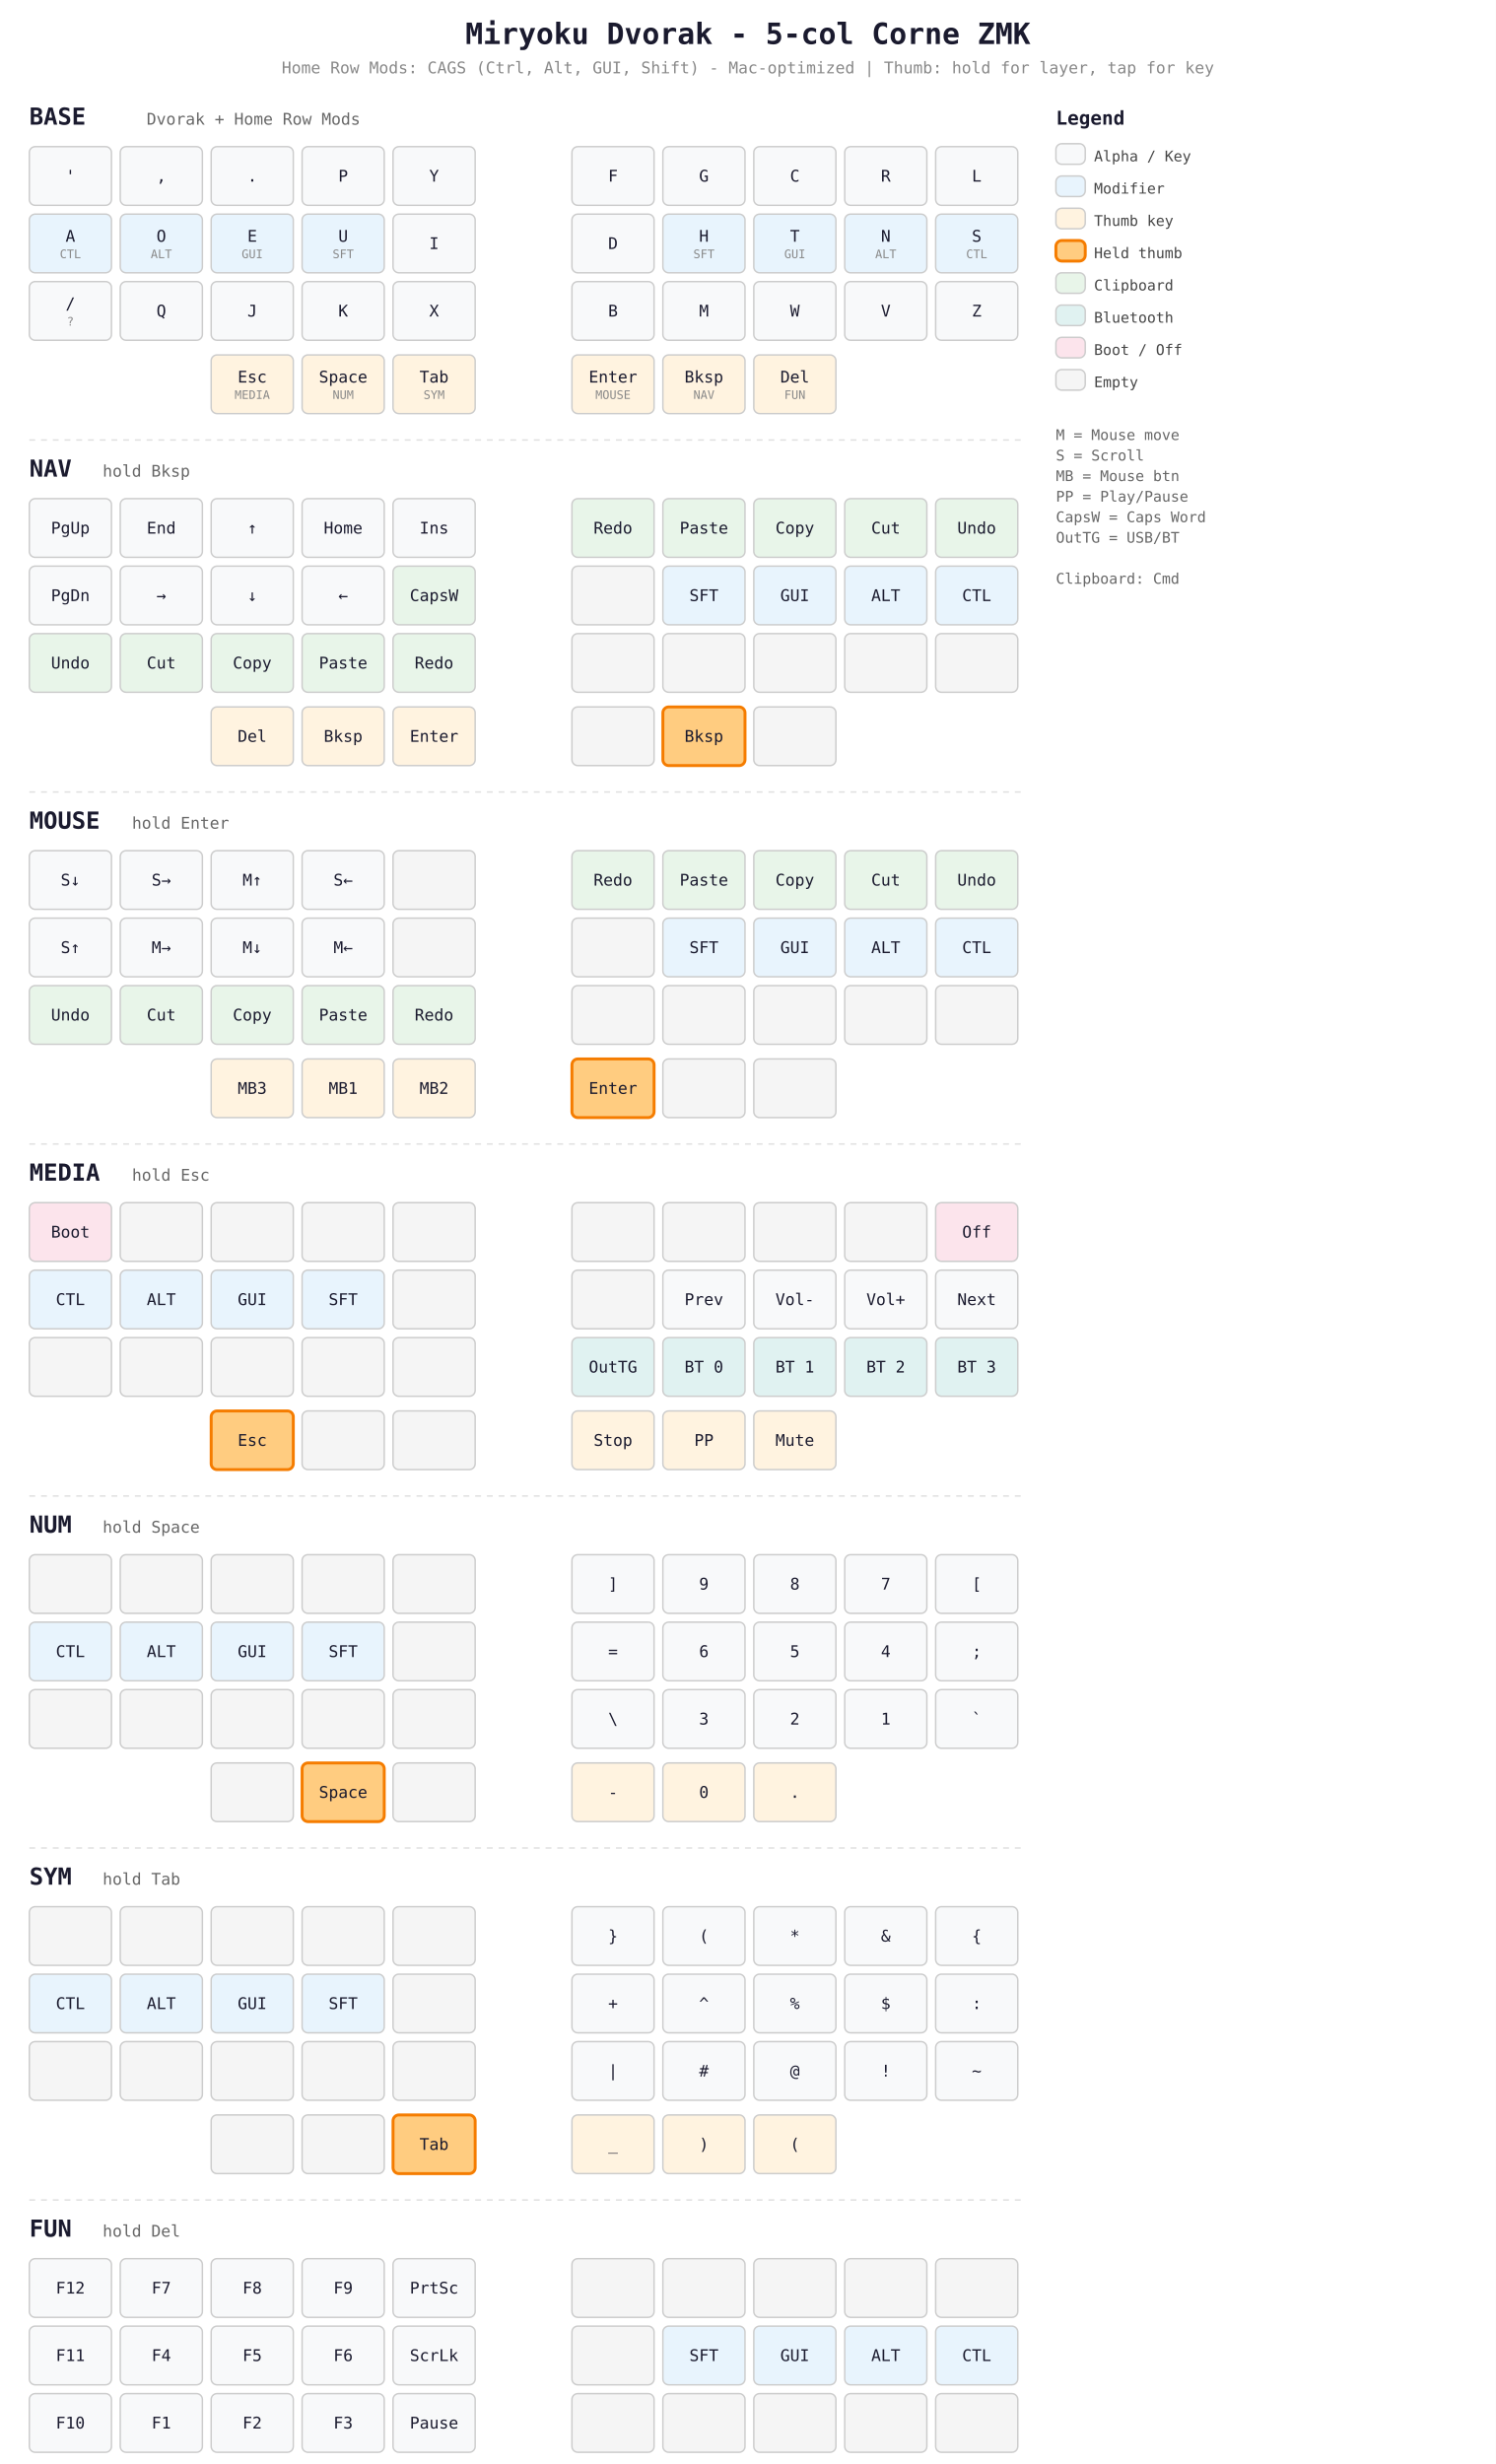
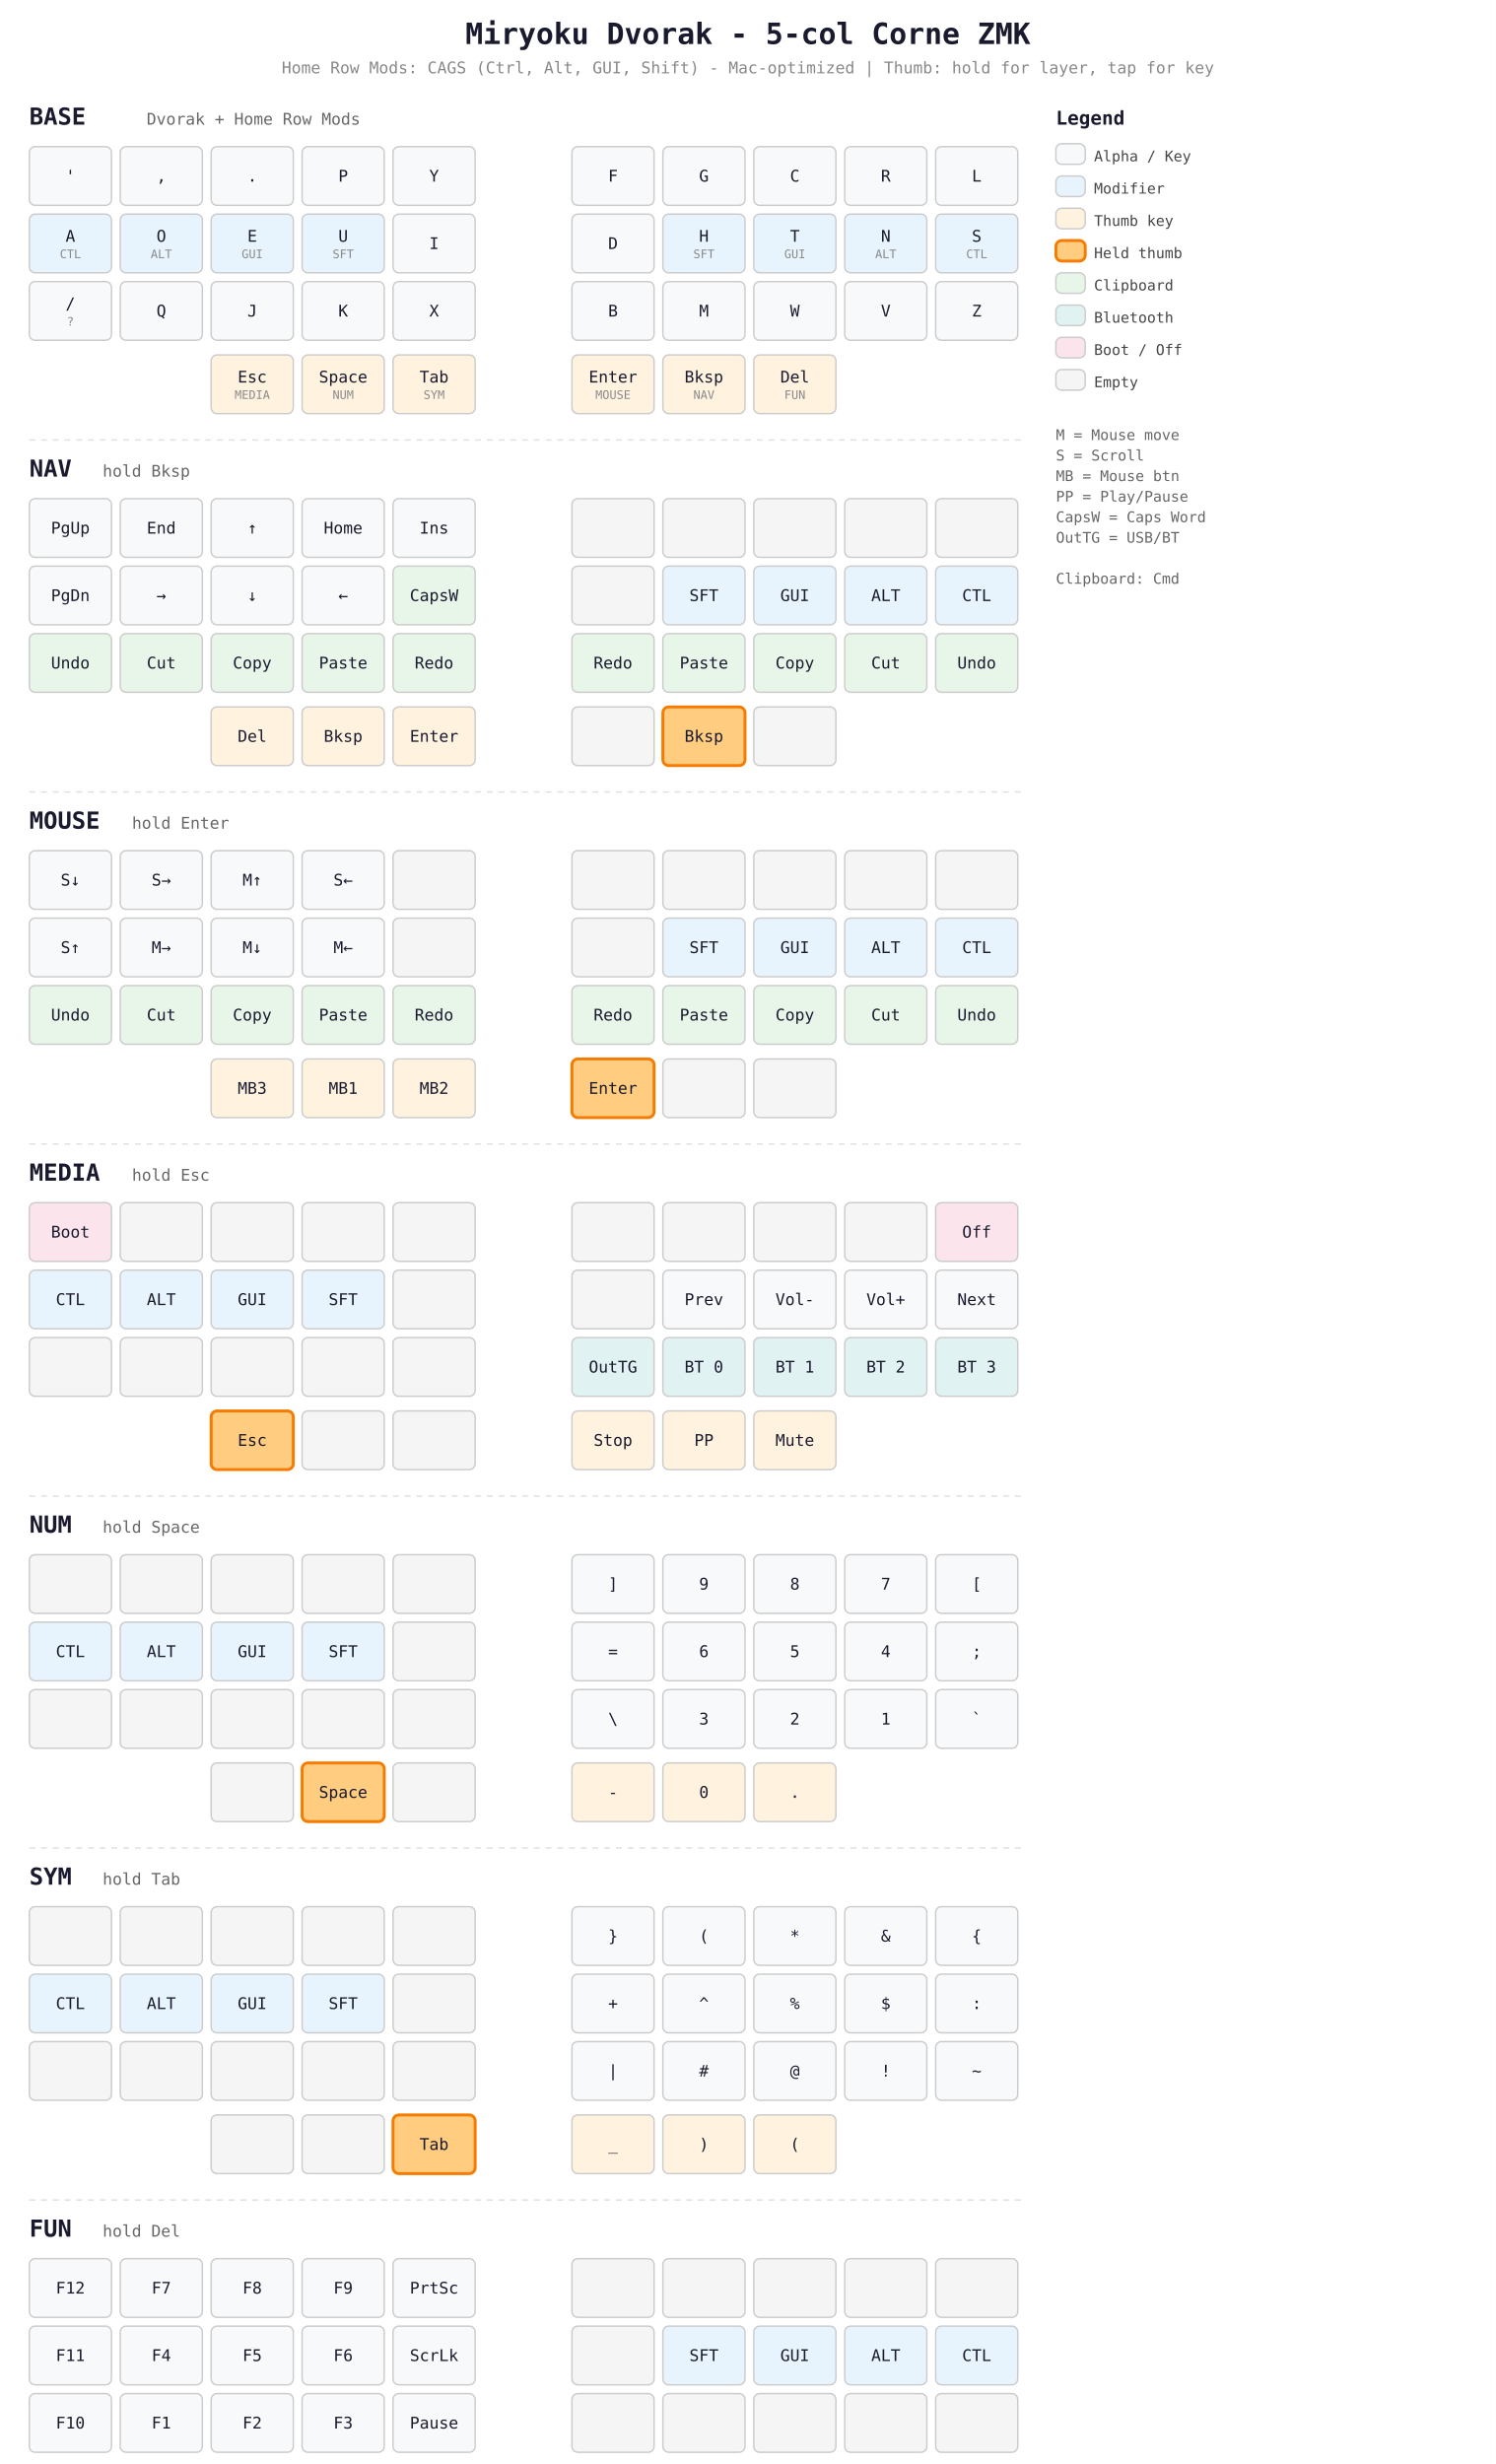
<svg xmlns="http://www.w3.org/2000/svg" viewBox="0 0 1020 1680" font-family="monospace, Menlo, Consolas" font-size="11">
  <style>
    .layer-title { font-size: 16px; font-weight: bold; fill: #1a1a2e; }
    .layer-subtitle { font-size: 11px; fill: #666; }
    .key { stroke: #ccc; stroke-width: 1; rx: 4; ry: 4; }
    .key-base { fill: #f8f9fa; }
    .key-mod { fill: #e8f4fd; }
    .key-thumb { fill: #fff3e0; }
    .key-thumb-active { fill: #ffcc80; stroke: #f57c00; stroke-width: 2; }
    .key-action { fill: #e8f5e9; }
    .key-empty { fill: #f5f5f5; }
    .key-danger { fill: #fce4ec; }
    .key-bt { fill: #e0f2f1; }
    .key-label { fill: #1a1a2e; font-size: 11px; text-anchor: middle; dominant-baseline: central; }
    .key-sub { fill: #888; font-size: 8px; text-anchor: middle; }
    .separator { stroke: #e0e0e0; stroke-width: 1; stroke-dasharray: 4,4; }
  </style>
  <rect width="1020" height="1680" fill="#fff" />
  <text x="510" y="30" text-anchor="middle" font-size="20" font-weight="bold" fill="#1a1a2e">Miryoku Dvorak - 5-col Corne ZMK</text>
  <text x="510" y="50" text-anchor="middle" font-size="11" fill="#888">Home Row Mods: CAGS (Ctrl, Alt, GUI, Shift) - Mac-optimized | Thumb: hold for layer, tap for key</text>
  <g transform="translate(20, 70)">
    <text class="layer-title" x="0" y="15">BASE</text>
    <text class="layer-subtitle" x="80" y="15">Dvorak + Home Row Mods</text>
    <rect class="key key-base" x="0" y="30" width="56" height="40" />
    <text class="key-label" x="28" y="50">'</text>
    <rect class="key key-base" x="62" y="30" width="56" height="40" />
    <text class="key-label" x="90" y="50">,</text>
    <rect class="key key-base" x="124" y="30" width="56" height="40" />
    <text class="key-label" x="152" y="50">.</text>
    <rect class="key key-base" x="186" y="30" width="56" height="40" />
    <text class="key-label" x="214" y="50">P</text>
    <rect class="key key-base" x="248" y="30" width="56" height="40" />
    <text class="key-label" x="276" y="50">Y</text>
    <rect class="key key-base" x="370" y="30" width="56" height="40" />
    <text class="key-label" x="398" y="50">F</text>
    <rect class="key key-base" x="432" y="30" width="56" height="40" />
    <text class="key-label" x="460" y="50">G</text>
    <rect class="key key-base" x="494" y="30" width="56" height="40" />
    <text class="key-label" x="522" y="50">C</text>
    <rect class="key key-base" x="556" y="30" width="56" height="40" />
    <text class="key-label" x="584" y="50">R</text>
    <rect class="key key-base" x="618" y="30" width="56" height="40" />
    <text class="key-label" x="646" y="50">L</text>
    <rect class="key key-mod" x="0" y="76" width="56" height="40" />
    <text class="key-label" x="28" y="91">A</text>
    <text class="key-sub" x="28" y="106">CTL</text>
    <rect class="key key-mod" x="62" y="76" width="56" height="40" />
    <text class="key-label" x="90" y="91">O</text>
    <text class="key-sub" x="90" y="106">ALT</text>
    <rect class="key key-mod" x="124" y="76" width="56" height="40" />
    <text class="key-label" x="152" y="91">E</text>
    <text class="key-sub" x="152" y="106">GUI</text>
    <rect class="key key-mod" x="186" y="76" width="56" height="40" />
    <text class="key-label" x="214" y="91">U</text>
    <text class="key-sub" x="214" y="106">SFT</text>
    <rect class="key key-base" x="248" y="76" width="56" height="40" />
    <text class="key-label" x="276" y="96">I</text>
    <rect class="key key-base" x="370" y="76" width="56" height="40" />
    <text class="key-label" x="398" y="96">D</text>
    <rect class="key key-mod" x="432" y="76" width="56" height="40" />
    <text class="key-label" x="460" y="91">H</text>
    <text class="key-sub" x="460" y="106">SFT</text>
    <rect class="key key-mod" x="494" y="76" width="56" height="40" />
    <text class="key-label" x="522" y="91">T</text>
    <text class="key-sub" x="522" y="106">GUI</text>
    <rect class="key key-mod" x="556" y="76" width="56" height="40" />
    <text class="key-label" x="584" y="91">N</text>
    <text class="key-sub" x="584" y="106">ALT</text>
    <rect class="key key-mod" x="618" y="76" width="56" height="40" />
    <text class="key-label" x="646" y="91">S</text>
    <text class="key-sub" x="646" y="106">CTL</text>
    <rect class="key key-base" x="0" y="122" width="56" height="40" />
    <text class="key-label" x="28" y="137">/</text>
    <text class="key-sub" x="28" y="152">?</text>
    <rect class="key key-base" x="62" y="122" width="56" height="40" />
    <text class="key-label" x="90" y="142">Q</text>
    <rect class="key key-base" x="124" y="122" width="56" height="40" />
    <text class="key-label" x="152" y="142">J</text>
    <rect class="key key-base" x="186" y="122" width="56" height="40" />
    <text class="key-label" x="214" y="142">K</text>
    <rect class="key key-base" x="248" y="122" width="56" height="40" />
    <text class="key-label" x="276" y="142">X</text>
    <rect class="key key-base" x="370" y="122" width="56" height="40" />
    <text class="key-label" x="398" y="142">B</text>
    <rect class="key key-base" x="432" y="122" width="56" height="40" />
    <text class="key-label" x="460" y="142">M</text>
    <rect class="key key-base" x="494" y="122" width="56" height="40" />
    <text class="key-label" x="522" y="142">W</text>
    <rect class="key key-base" x="556" y="122" width="56" height="40" />
    <text class="key-label" x="584" y="142">V</text>
    <rect class="key key-base" x="618" y="122" width="56" height="40" />
    <text class="key-label" x="646" y="142">Z</text>
    <rect class="key key-thumb" x="124" y="172" width="56" height="40" />
    <text class="key-label" x="152" y="187">Esc</text>
    <text class="key-sub" x="152" y="202">MEDIA</text>
    <rect class="key key-thumb" x="186" y="172" width="56" height="40" />
    <text class="key-label" x="214" y="187">Space</text>
    <text class="key-sub" x="214" y="202">NUM</text>
    <rect class="key key-thumb" x="248" y="172" width="56" height="40" />
    <text class="key-label" x="276" y="187">Tab</text>
    <text class="key-sub" x="276" y="202">SYM</text>
    <rect class="key key-thumb" x="370" y="172" width="56" height="40" />
    <text class="key-label" x="398" y="187">Enter</text>
    <text class="key-sub" x="398" y="202">MOUSE</text>
    <rect class="key key-thumb" x="432" y="172" width="56" height="40" />
    <text class="key-label" x="460" y="187">Bksp</text>
    <text class="key-sub" x="460" y="202">NAV</text>
    <rect class="key key-thumb" x="494" y="172" width="56" height="40" />
    <text class="key-label" x="522" y="187">Del</text>
    <text class="key-sub" x="522" y="202">FUN</text>
  </g>
  <line class="separator" x1="20" y1="300" x2="700" y2="300" />
  <g transform="translate(20, 310)">
    <text class="layer-title" x="0" y="15">NAV</text>
    <text class="layer-subtitle" x="50" y="15">hold Bksp</text>
    <rect class="key key-base" x="0" y="30" width="56" height="40" />
    <text class="key-label" x="28" y="50">PgUp</text>
    <rect class="key key-base" x="62" y="30" width="56" height="40" />
    <text class="key-label" x="90" y="50">End</text>
    <rect class="key key-base" x="124" y="30" width="56" height="40" />
    <text class="key-label" x="152" y="50">↑</text>
    <rect class="key key-base" x="186" y="30" width="56" height="40" />
    <text class="key-label" x="214" y="50">Home</text>
    <rect class="key key-base" x="248" y="30" width="56" height="40" />
    <text class="key-label" x="276" y="50">Ins</text>
-     <rect class="key key-action" x="370" y="30" width="56" height="40" />
-     <text class="key-label" x="398" y="50">Redo</text>
-     <rect class="key key-action" x="432" y="30" width="56" height="40" />
-     <text class="key-label" x="460" y="50">Paste</text>
-     <rect class="key key-action" x="494" y="30" width="56" height="40" />
-     <text class="key-label" x="522" y="50">Copy</text>
-     <rect class="key key-action" x="556" y="30" width="56" height="40" />
-     <text class="key-label" x="584" y="50">Cut</text>
-     <rect class="key key-action" x="618" y="30" width="56" height="40" />
-     <text class="key-label" x="646" y="50">Undo</text>
+     <rect class="key key-empty" x="370" y="30" width="56" height="40" />
+     <rect class="key key-empty" x="432" y="30" width="56" height="40" />
+     <rect class="key key-empty" x="494" y="30" width="56" height="40" />
+     <rect class="key key-empty" x="556" y="30" width="56" height="40" />
+     <rect class="key key-empty" x="618" y="30" width="56" height="40" />
    <rect class="key key-base" x="0" y="76" width="56" height="40" />
    <text class="key-label" x="28" y="96">PgDn</text>
    <rect class="key key-base" x="62" y="76" width="56" height="40" />
    <text class="key-label" x="90" y="96">→</text>
    <rect class="key key-base" x="124" y="76" width="56" height="40" />
    <text class="key-label" x="152" y="96">↓</text>
    <rect class="key key-base" x="186" y="76" width="56" height="40" />
    <text class="key-label" x="214" y="96">←</text>
    <rect class="key key-action" x="248" y="76" width="56" height="40" />
    <text class="key-label" x="276" y="96">CapsW</text>
    <rect class="key key-empty" x="370" y="76" width="56" height="40" />
    <rect class="key key-mod" x="432" y="76" width="56" height="40" />
    <text class="key-label" x="460" y="96">SFT</text>
    <rect class="key key-mod" x="494" y="76" width="56" height="40" />
    <text class="key-label" x="522" y="96">GUI</text>
    <rect class="key key-mod" x="556" y="76" width="56" height="40" />
    <text class="key-label" x="584" y="96">ALT</text>
    <rect class="key key-mod" x="618" y="76" width="56" height="40" />
    <text class="key-label" x="646" y="96">CTL</text>
    <rect class="key key-action" x="0" y="122" width="56" height="40" />
    <text class="key-label" x="28" y="142">Undo</text>
    <rect class="key key-action" x="62" y="122" width="56" height="40" />
    <text class="key-label" x="90" y="142">Cut</text>
    <rect class="key key-action" x="124" y="122" width="56" height="40" />
    <text class="key-label" x="152" y="142">Copy</text>
    <rect class="key key-action" x="186" y="122" width="56" height="40" />
    <text class="key-label" x="214" y="142">Paste</text>
    <rect class="key key-action" x="248" y="122" width="56" height="40" />
    <text class="key-label" x="276" y="142">Redo</text>
-     <rect class="key key-empty" x="370" y="122" width="56" height="40" />
-     <rect class="key key-empty" x="432" y="122" width="56" height="40" />
-     <rect class="key key-empty" x="494" y="122" width="56" height="40" />
-     <rect class="key key-empty" x="556" y="122" width="56" height="40" />
-     <rect class="key key-empty" x="618" y="122" width="56" height="40" />
+     <rect class="key key-action" x="370" y="122" width="56" height="40" />
+     <text class="key-label" x="398" y="142">Redo</text>
+     <rect class="key key-action" x="432" y="122" width="56" height="40" />
+     <text class="key-label" x="460" y="142">Paste</text>
+     <rect class="key key-action" x="494" y="122" width="56" height="40" />
+     <text class="key-label" x="522" y="142">Copy</text>
+     <rect class="key key-action" x="556" y="122" width="56" height="40" />
+     <text class="key-label" x="584" y="142">Cut</text>
+     <rect class="key key-action" x="618" y="122" width="56" height="40" />
+     <text class="key-label" x="646" y="142">Undo</text>
    <rect class="key key-thumb" x="124" y="172" width="56" height="40" />
    <text class="key-label" x="152" y="192">Del</text>
    <rect class="key key-thumb" x="186" y="172" width="56" height="40" />
    <text class="key-label" x="214" y="192">Bksp</text>
    <rect class="key key-thumb" x="248" y="172" width="56" height="40" />
    <text class="key-label" x="276" y="192">Enter</text>
    <rect class="key key-empty" x="370" y="172" width="56" height="40" />
    <rect class="key key-thumb-active" x="432" y="172" width="56" height="40" />
    <text class="key-label" x="460" y="192">Bksp</text>
    <rect class="key key-empty" x="494" y="172" width="56" height="40" />
  </g>
  <line class="separator" x1="20" y1="540" x2="700" y2="540" />
  <g transform="translate(20, 550)">
    <text class="layer-title" x="0" y="15">MOUSE</text>
    <text class="layer-subtitle" x="70" y="15">hold Enter</text>
    <rect class="key key-base" x="0" y="30" width="56" height="40" />
    <text class="key-label" x="28" y="50">S↓</text>
    <rect class="key key-base" x="62" y="30" width="56" height="40" />
    <text class="key-label" x="90" y="50">S→</text>
    <rect class="key key-base" x="124" y="30" width="56" height="40" />
    <text class="key-label" x="152" y="50">M↑</text>
    <rect class="key key-base" x="186" y="30" width="56" height="40" />
    <text class="key-label" x="214" y="50">S←</text>
    <rect class="key key-empty" x="248" y="30" width="56" height="40" />
-     <rect class="key key-action" x="370" y="30" width="56" height="40" />
-     <text class="key-label" x="398" y="50">Redo</text>
-     <rect class="key key-action" x="432" y="30" width="56" height="40" />
-     <text class="key-label" x="460" y="50">Paste</text>
-     <rect class="key key-action" x="494" y="30" width="56" height="40" />
-     <text class="key-label" x="522" y="50">Copy</text>
-     <rect class="key key-action" x="556" y="30" width="56" height="40" />
-     <text class="key-label" x="584" y="50">Cut</text>
-     <rect class="key key-action" x="618" y="30" width="56" height="40" />
-     <text class="key-label" x="646" y="50">Undo</text>
+     <rect class="key key-empty" x="370" y="30" width="56" height="40" />
+     <rect class="key key-empty" x="432" y="30" width="56" height="40" />
+     <rect class="key key-empty" x="494" y="30" width="56" height="40" />
+     <rect class="key key-empty" x="556" y="30" width="56" height="40" />
+     <rect class="key key-empty" x="618" y="30" width="56" height="40" />
    <rect class="key key-base" x="0" y="76" width="56" height="40" />
    <text class="key-label" x="28" y="96">S↑</text>
    <rect class="key key-base" x="62" y="76" width="56" height="40" />
    <text class="key-label" x="90" y="96">M→</text>
    <rect class="key key-base" x="124" y="76" width="56" height="40" />
    <text class="key-label" x="152" y="96">M↓</text>
    <rect class="key key-base" x="186" y="76" width="56" height="40" />
    <text class="key-label" x="214" y="96">M←</text>
    <rect class="key key-empty" x="248" y="76" width="56" height="40" />
    <rect class="key key-empty" x="370" y="76" width="56" height="40" />
    <rect class="key key-mod" x="432" y="76" width="56" height="40" />
    <text class="key-label" x="460" y="96">SFT</text>
    <rect class="key key-mod" x="494" y="76" width="56" height="40" />
    <text class="key-label" x="522" y="96">GUI</text>
    <rect class="key key-mod" x="556" y="76" width="56" height="40" />
    <text class="key-label" x="584" y="96">ALT</text>
    <rect class="key key-mod" x="618" y="76" width="56" height="40" />
    <text class="key-label" x="646" y="96">CTL</text>
    <rect class="key key-action" x="0" y="122" width="56" height="40" />
    <text class="key-label" x="28" y="142">Undo</text>
    <rect class="key key-action" x="62" y="122" width="56" height="40" />
    <text class="key-label" x="90" y="142">Cut</text>
    <rect class="key key-action" x="124" y="122" width="56" height="40" />
    <text class="key-label" x="152" y="142">Copy</text>
    <rect class="key key-action" x="186" y="122" width="56" height="40" />
    <text class="key-label" x="214" y="142">Paste</text>
    <rect class="key key-action" x="248" y="122" width="56" height="40" />
    <text class="key-label" x="276" y="142">Redo</text>
-     <rect class="key key-empty" x="370" y="122" width="56" height="40" />
-     <rect class="key key-empty" x="432" y="122" width="56" height="40" />
-     <rect class="key key-empty" x="494" y="122" width="56" height="40" />
-     <rect class="key key-empty" x="556" y="122" width="56" height="40" />
-     <rect class="key key-empty" x="618" y="122" width="56" height="40" />
+     <rect class="key key-action" x="370" y="122" width="56" height="40" />
+     <text class="key-label" x="398" y="142">Redo</text>
+     <rect class="key key-action" x="432" y="122" width="56" height="40" />
+     <text class="key-label" x="460" y="142">Paste</text>
+     <rect class="key key-action" x="494" y="122" width="56" height="40" />
+     <text class="key-label" x="522" y="142">Copy</text>
+     <rect class="key key-action" x="556" y="122" width="56" height="40" />
+     <text class="key-label" x="584" y="142">Cut</text>
+     <rect class="key key-action" x="618" y="122" width="56" height="40" />
+     <text class="key-label" x="646" y="142">Undo</text>
    <rect class="key key-thumb" x="124" y="172" width="56" height="40" />
    <text class="key-label" x="152" y="192">MB3</text>
    <rect class="key key-thumb" x="186" y="172" width="56" height="40" />
    <text class="key-label" x="214" y="192">MB1</text>
    <rect class="key key-thumb" x="248" y="172" width="56" height="40" />
    <text class="key-label" x="276" y="192">MB2</text>
    <rect class="key key-thumb-active" x="370" y="172" width="56" height="40" />
    <text class="key-label" x="398" y="192">Enter</text>
    <rect class="key key-empty" x="432" y="172" width="56" height="40" />
    <rect class="key key-empty" x="494" y="172" width="56" height="40" />
  </g>
  <line class="separator" x1="20" y1="780" x2="700" y2="780" />
  <g transform="translate(20, 790)">
    <text class="layer-title" x="0" y="15">MEDIA</text>
    <text class="layer-subtitle" x="70" y="15">hold Esc</text>
    <rect class="key key-danger" x="0" y="30" width="56" height="40" />
    <text class="key-label" x="28" y="50">Boot</text>
    <rect class="key key-empty" x="62" y="30" width="56" height="40" />
    <rect class="key key-empty" x="124" y="30" width="56" height="40" />
    <rect class="key key-empty" x="186" y="30" width="56" height="40" />
    <rect class="key key-empty" x="248" y="30" width="56" height="40" />
    <rect class="key key-empty" x="370" y="30" width="56" height="40" />
    <rect class="key key-empty" x="432" y="30" width="56" height="40" />
    <rect class="key key-empty" x="494" y="30" width="56" height="40" />
    <rect class="key key-empty" x="556" y="30" width="56" height="40" />
    <rect class="key key-danger" x="618" y="30" width="56" height="40" />
    <text class="key-label" x="646" y="50">Off</text>
    <rect class="key key-mod" x="0" y="76" width="56" height="40" />
    <text class="key-label" x="28" y="96">CTL</text>
    <rect class="key key-mod" x="62" y="76" width="56" height="40" />
    <text class="key-label" x="90" y="96">ALT</text>
    <rect class="key key-mod" x="124" y="76" width="56" height="40" />
    <text class="key-label" x="152" y="96">GUI</text>
    <rect class="key key-mod" x="186" y="76" width="56" height="40" />
    <text class="key-label" x="214" y="96">SFT</text>
    <rect class="key key-empty" x="248" y="76" width="56" height="40" />
    <rect class="key key-empty" x="370" y="76" width="56" height="40" />
    <rect class="key key-base" x="432" y="76" width="56" height="40" />
    <text class="key-label" x="460" y="96">Prev</text>
    <rect class="key key-base" x="494" y="76" width="56" height="40" />
    <text class="key-label" x="522" y="96">Vol-</text>
    <rect class="key key-base" x="556" y="76" width="56" height="40" />
    <text class="key-label" x="584" y="96">Vol+</text>
    <rect class="key key-base" x="618" y="76" width="56" height="40" />
    <text class="key-label" x="646" y="96">Next</text>
    <rect class="key key-empty" x="0" y="122" width="56" height="40" />
    <rect class="key key-empty" x="62" y="122" width="56" height="40" />
    <rect class="key key-empty" x="124" y="122" width="56" height="40" />
    <rect class="key key-empty" x="186" y="122" width="56" height="40" />
    <rect class="key key-empty" x="248" y="122" width="56" height="40" />
    <rect class="key key-bt" x="370" y="122" width="56" height="40" />
    <text class="key-label" x="398" y="142">OutTG</text>
    <rect class="key key-bt" x="432" y="122" width="56" height="40" />
    <text class="key-label" x="460" y="142">BT 0</text>
    <rect class="key key-bt" x="494" y="122" width="56" height="40" />
    <text class="key-label" x="522" y="142">BT 1</text>
    <rect class="key key-bt" x="556" y="122" width="56" height="40" />
    <text class="key-label" x="584" y="142">BT 2</text>
    <rect class="key key-bt" x="618" y="122" width="56" height="40" />
    <text class="key-label" x="646" y="142">BT 3</text>
    <rect class="key key-thumb-active" x="124" y="172" width="56" height="40" />
    <text class="key-label" x="152" y="192">Esc</text>
    <rect class="key key-empty" x="186" y="172" width="56" height="40" />
    <rect class="key key-empty" x="248" y="172" width="56" height="40" />
    <rect class="key key-thumb" x="370" y="172" width="56" height="40" />
    <text class="key-label" x="398" y="192">Stop</text>
    <rect class="key key-thumb" x="432" y="172" width="56" height="40" />
    <text class="key-label" x="460" y="192">PP</text>
    <rect class="key key-thumb" x="494" y="172" width="56" height="40" />
    <text class="key-label" x="522" y="192">Mute</text>
  </g>
  <line class="separator" x1="20" y1="1020" x2="700" y2="1020" />
  <g transform="translate(20, 1030)">
    <text class="layer-title" x="0" y="15">NUM</text>
    <text class="layer-subtitle" x="50" y="15">hold Space</text>
    <rect class="key key-empty" x="0" y="30" width="56" height="40" />
    <rect class="key key-empty" x="62" y="30" width="56" height="40" />
    <rect class="key key-empty" x="124" y="30" width="56" height="40" />
    <rect class="key key-empty" x="186" y="30" width="56" height="40" />
    <rect class="key key-empty" x="248" y="30" width="56" height="40" />
    <rect class="key key-base" x="370" y="30" width="56" height="40" />
    <text class="key-label" x="398" y="50">]</text>
    <rect class="key key-base" x="432" y="30" width="56" height="40" />
    <text class="key-label" x="460" y="50">9</text>
    <rect class="key key-base" x="494" y="30" width="56" height="40" />
    <text class="key-label" x="522" y="50">8</text>
    <rect class="key key-base" x="556" y="30" width="56" height="40" />
    <text class="key-label" x="584" y="50">7</text>
    <rect class="key key-base" x="618" y="30" width="56" height="40" />
    <text class="key-label" x="646" y="50">[</text>
    <rect class="key key-mod" x="0" y="76" width="56" height="40" />
    <text class="key-label" x="28" y="96">CTL</text>
    <rect class="key key-mod" x="62" y="76" width="56" height="40" />
    <text class="key-label" x="90" y="96">ALT</text>
    <rect class="key key-mod" x="124" y="76" width="56" height="40" />
    <text class="key-label" x="152" y="96">GUI</text>
    <rect class="key key-mod" x="186" y="76" width="56" height="40" />
    <text class="key-label" x="214" y="96">SFT</text>
    <rect class="key key-empty" x="248" y="76" width="56" height="40" />
    <rect class="key key-base" x="370" y="76" width="56" height="40" />
    <text class="key-label" x="398" y="96">=</text>
    <rect class="key key-base" x="432" y="76" width="56" height="40" />
    <text class="key-label" x="460" y="96">6</text>
    <rect class="key key-base" x="494" y="76" width="56" height="40" />
    <text class="key-label" x="522" y="96">5</text>
    <rect class="key key-base" x="556" y="76" width="56" height="40" />
    <text class="key-label" x="584" y="96">4</text>
    <rect class="key key-base" x="618" y="76" width="56" height="40" />
    <text class="key-label" x="646" y="96">;</text>
    <rect class="key key-empty" x="0" y="122" width="56" height="40" />
    <rect class="key key-empty" x="62" y="122" width="56" height="40" />
    <rect class="key key-empty" x="124" y="122" width="56" height="40" />
    <rect class="key key-empty" x="186" y="122" width="56" height="40" />
    <rect class="key key-empty" x="248" y="122" width="56" height="40" />
    <rect class="key key-base" x="370" y="122" width="56" height="40" />
    <text class="key-label" x="398" y="142">\</text>
    <rect class="key key-base" x="432" y="122" width="56" height="40" />
    <text class="key-label" x="460" y="142">3</text>
    <rect class="key key-base" x="494" y="122" width="56" height="40" />
    <text class="key-label" x="522" y="142">2</text>
    <rect class="key key-base" x="556" y="122" width="56" height="40" />
    <text class="key-label" x="584" y="142">1</text>
    <rect class="key key-base" x="618" y="122" width="56" height="40" />
    <text class="key-label" x="646" y="142">`</text>
    <rect class="key key-empty" x="124" y="172" width="56" height="40" />
    <rect class="key key-thumb-active" x="186" y="172" width="56" height="40" />
    <text class="key-label" x="214" y="192">Space</text>
    <rect class="key key-empty" x="248" y="172" width="56" height="40" />
    <rect class="key key-thumb" x="370" y="172" width="56" height="40" />
    <text class="key-label" x="398" y="192">-</text>
    <rect class="key key-thumb" x="432" y="172" width="56" height="40" />
    <text class="key-label" x="460" y="192">0</text>
    <rect class="key key-thumb" x="494" y="172" width="56" height="40" />
    <text class="key-label" x="522" y="192">.</text>
  </g>
  <line class="separator" x1="20" y1="1260" x2="700" y2="1260" />
  <g transform="translate(20, 1270)">
    <text class="layer-title" x="0" y="15">SYM</text>
    <text class="layer-subtitle" x="50" y="15">hold Tab</text>
    <rect class="key key-empty" x="0" y="30" width="56" height="40" />
    <rect class="key key-empty" x="62" y="30" width="56" height="40" />
    <rect class="key key-empty" x="124" y="30" width="56" height="40" />
    <rect class="key key-empty" x="186" y="30" width="56" height="40" />
    <rect class="key key-empty" x="248" y="30" width="56" height="40" />
    <rect class="key key-base" x="370" y="30" width="56" height="40" />
    <text class="key-label" x="398" y="50">}</text>
    <rect class="key key-base" x="432" y="30" width="56" height="40" />
    <text class="key-label" x="460" y="50">(</text>
    <rect class="key key-base" x="494" y="30" width="56" height="40" />
    <text class="key-label" x="522" y="50">*</text>
    <rect class="key key-base" x="556" y="30" width="56" height="40" />
    <text class="key-label" x="584" y="50">&amp;</text>
    <rect class="key key-base" x="618" y="30" width="56" height="40" />
    <text class="key-label" x="646" y="50">{</text>
    <rect class="key key-mod" x="0" y="76" width="56" height="40" />
    <text class="key-label" x="28" y="96">CTL</text>
    <rect class="key key-mod" x="62" y="76" width="56" height="40" />
    <text class="key-label" x="90" y="96">ALT</text>
    <rect class="key key-mod" x="124" y="76" width="56" height="40" />
    <text class="key-label" x="152" y="96">GUI</text>
    <rect class="key key-mod" x="186" y="76" width="56" height="40" />
    <text class="key-label" x="214" y="96">SFT</text>
    <rect class="key key-empty" x="248" y="76" width="56" height="40" />
    <rect class="key key-base" x="370" y="76" width="56" height="40" />
    <text class="key-label" x="398" y="96">+</text>
    <rect class="key key-base" x="432" y="76" width="56" height="40" />
    <text class="key-label" x="460" y="96">^</text>
    <rect class="key key-base" x="494" y="76" width="56" height="40" />
    <text class="key-label" x="522" y="96">%</text>
    <rect class="key key-base" x="556" y="76" width="56" height="40" />
    <text class="key-label" x="584" y="96">$</text>
    <rect class="key key-base" x="618" y="76" width="56" height="40" />
    <text class="key-label" x="646" y="96">:</text>
    <rect class="key key-empty" x="0" y="122" width="56" height="40" />
    <rect class="key key-empty" x="62" y="122" width="56" height="40" />
    <rect class="key key-empty" x="124" y="122" width="56" height="40" />
    <rect class="key key-empty" x="186" y="122" width="56" height="40" />
    <rect class="key key-empty" x="248" y="122" width="56" height="40" />
    <rect class="key key-base" x="370" y="122" width="56" height="40" />
    <text class="key-label" x="398" y="142">|</text>
    <rect class="key key-base" x="432" y="122" width="56" height="40" />
    <text class="key-label" x="460" y="142">#</text>
    <rect class="key key-base" x="494" y="122" width="56" height="40" />
    <text class="key-label" x="522" y="142">@</text>
    <rect class="key key-base" x="556" y="122" width="56" height="40" />
    <text class="key-label" x="584" y="142">!</text>
    <rect class="key key-base" x="618" y="122" width="56" height="40" />
    <text class="key-label" x="646" y="142">~</text>
    <rect class="key key-empty" x="124" y="172" width="56" height="40" />
    <rect class="key key-empty" x="186" y="172" width="56" height="40" />
    <rect class="key key-thumb-active" x="248" y="172" width="56" height="40" />
    <text class="key-label" x="276" y="192">Tab</text>
    <rect class="key key-thumb" x="370" y="172" width="56" height="40" />
    <text class="key-label" x="398" y="192">_</text>
    <rect class="key key-thumb" x="432" y="172" width="56" height="40" />
    <text class="key-label" x="460" y="192">)</text>
    <rect class="key key-thumb" x="494" y="172" width="56" height="40" />
    <text class="key-label" x="522" y="192">(</text>
  </g>
  <line class="separator" x1="20" y1="1500" x2="700" y2="1500" />
  <g transform="translate(20, 1510)">
    <text class="layer-title" x="0" y="15">FUN</text>
    <text class="layer-subtitle" x="50" y="15">hold Del</text>
    <rect class="key key-base" x="0" y="30" width="56" height="40" />
    <text class="key-label" x="28" y="50">F12</text>
    <rect class="key key-base" x="62" y="30" width="56" height="40" />
    <text class="key-label" x="90" y="50">F7</text>
    <rect class="key key-base" x="124" y="30" width="56" height="40" />
    <text class="key-label" x="152" y="50">F8</text>
    <rect class="key key-base" x="186" y="30" width="56" height="40" />
    <text class="key-label" x="214" y="50">F9</text>
    <rect class="key key-base" x="248" y="30" width="56" height="40" />
    <text class="key-label" x="276" y="50">PrtSc</text>
    <rect class="key key-empty" x="370" y="30" width="56" height="40" />
    <rect class="key key-empty" x="432" y="30" width="56" height="40" />
    <rect class="key key-empty" x="494" y="30" width="56" height="40" />
    <rect class="key key-empty" x="556" y="30" width="56" height="40" />
    <rect class="key key-empty" x="618" y="30" width="56" height="40" />
    <rect class="key key-base" x="0" y="76" width="56" height="40" />
    <text class="key-label" x="28" y="96">F11</text>
    <rect class="key key-base" x="62" y="76" width="56" height="40" />
    <text class="key-label" x="90" y="96">F4</text>
    <rect class="key key-base" x="124" y="76" width="56" height="40" />
    <text class="key-label" x="152" y="96">F5</text>
    <rect class="key key-base" x="186" y="76" width="56" height="40" />
    <text class="key-label" x="214" y="96">F6</text>
    <rect class="key key-base" x="248" y="76" width="56" height="40" />
    <text class="key-label" x="276" y="96">ScrLk</text>
    <rect class="key key-empty" x="370" y="76" width="56" height="40" />
    <rect class="key key-mod" x="432" y="76" width="56" height="40" />
    <text class="key-label" x="460" y="96">SFT</text>
    <rect class="key key-mod" x="494" y="76" width="56" height="40" />
    <text class="key-label" x="522" y="96">GUI</text>
    <rect class="key key-mod" x="556" y="76" width="56" height="40" />
    <text class="key-label" x="584" y="96">ALT</text>
    <rect class="key key-mod" x="618" y="76" width="56" height="40" />
    <text class="key-label" x="646" y="96">CTL</text>
    <rect class="key key-base" x="0" y="122" width="56" height="40" />
    <text class="key-label" x="28" y="142">F10</text>
    <rect class="key key-base" x="62" y="122" width="56" height="40" />
    <text class="key-label" x="90" y="142">F1</text>
    <rect class="key key-base" x="124" y="122" width="56" height="40" />
    <text class="key-label" x="152" y="142">F2</text>
    <rect class="key key-base" x="186" y="122" width="56" height="40" />
    <text class="key-label" x="214" y="142">F3</text>
    <rect class="key key-base" x="248" y="122" width="56" height="40" />
    <text class="key-label" x="276" y="142">Pause</text>
    <rect class="key key-empty" x="370" y="122" width="56" height="40" />
    <rect class="key key-empty" x="432" y="122" width="56" height="40" />
    <rect class="key key-empty" x="494" y="122" width="56" height="40" />
    <rect class="key key-empty" x="556" y="122" width="56" height="40" />
    <rect class="key key-empty" x="618" y="122" width="56" height="40" />
    <rect class="key key-thumb" x="124" y="172" width="56" height="40" />
    <text class="key-label" x="152" y="192">App</text>
    <rect class="key key-thumb" x="186" y="172" width="56" height="40" />
    <text class="key-label" x="214" y="192">Space</text>
    <rect class="key key-thumb" x="248" y="172" width="56" height="40" />
    <text class="key-label" x="276" y="192">Tab</text>
    <rect class="key key-empty" x="370" y="172" width="56" height="40" />
    <rect class="key key-empty" x="432" y="172" width="56" height="40" />
    <rect class="key key-thumb-active" x="494" y="172" width="56" height="40" />
    <text class="key-label" x="522" y="192">Del</text>
  </g>
  <g transform="translate(720, 70)">
    <text font-size="13" font-weight="bold" fill="#1a1a2e" x="0" y="15">Legend</text>
    <rect class="key key-base" x="0" y="28" width="20" height="14" />
    <text font-size="10" fill="#444" x="26" y="40">Alpha / Key</text>
    <rect class="key key-mod" x="0" y="50" width="20" height="14" />
    <text font-size="10" fill="#444" x="26" y="62">Modifier</text>
    <rect class="key key-thumb" x="0" y="72" width="20" height="14" />
    <text font-size="10" fill="#444" x="26" y="84">Thumb key</text>
    <rect class="key key-thumb-active" x="0" y="94" width="20" height="14" />
    <text font-size="10" fill="#444" x="26" y="106">Held thumb</text>
    <rect class="key key-action" x="0" y="116" width="20" height="14" />
    <text font-size="10" fill="#444" x="26" y="128">Clipboard</text>
    <rect class="key key-bt" x="0" y="138" width="20" height="14" />
    <text font-size="10" fill="#444" x="26" y="150">Bluetooth</text>
    <rect class="key key-danger" x="0" y="160" width="20" height="14" />
    <text font-size="10" fill="#444" x="26" y="172">Boot / Off</text>
    <rect class="key key-empty" x="0" y="182" width="20" height="14" />
    <text font-size="10" fill="#444" x="26" y="194">Empty</text>
    <text font-size="10" fill="#666" x="0" y="230">M = Mouse move</text>
    <text font-size="10" fill="#666" x="0" y="244">S = Scroll</text>
    <text font-size="10" fill="#666" x="0" y="258">MB = Mouse btn</text>
    <text font-size="10" fill="#666" x="0" y="272">PP = Play/Pause</text>
    <text font-size="10" fill="#666" x="0" y="286">CapsW = Caps Word</text>
    <text font-size="10" fill="#666" x="0" y="300">OutTG = USB/BT</text>
    <text font-size="10" fill="#666" x="0" y="328">Clipboard: Cmd</text>
  </g>
</svg>
